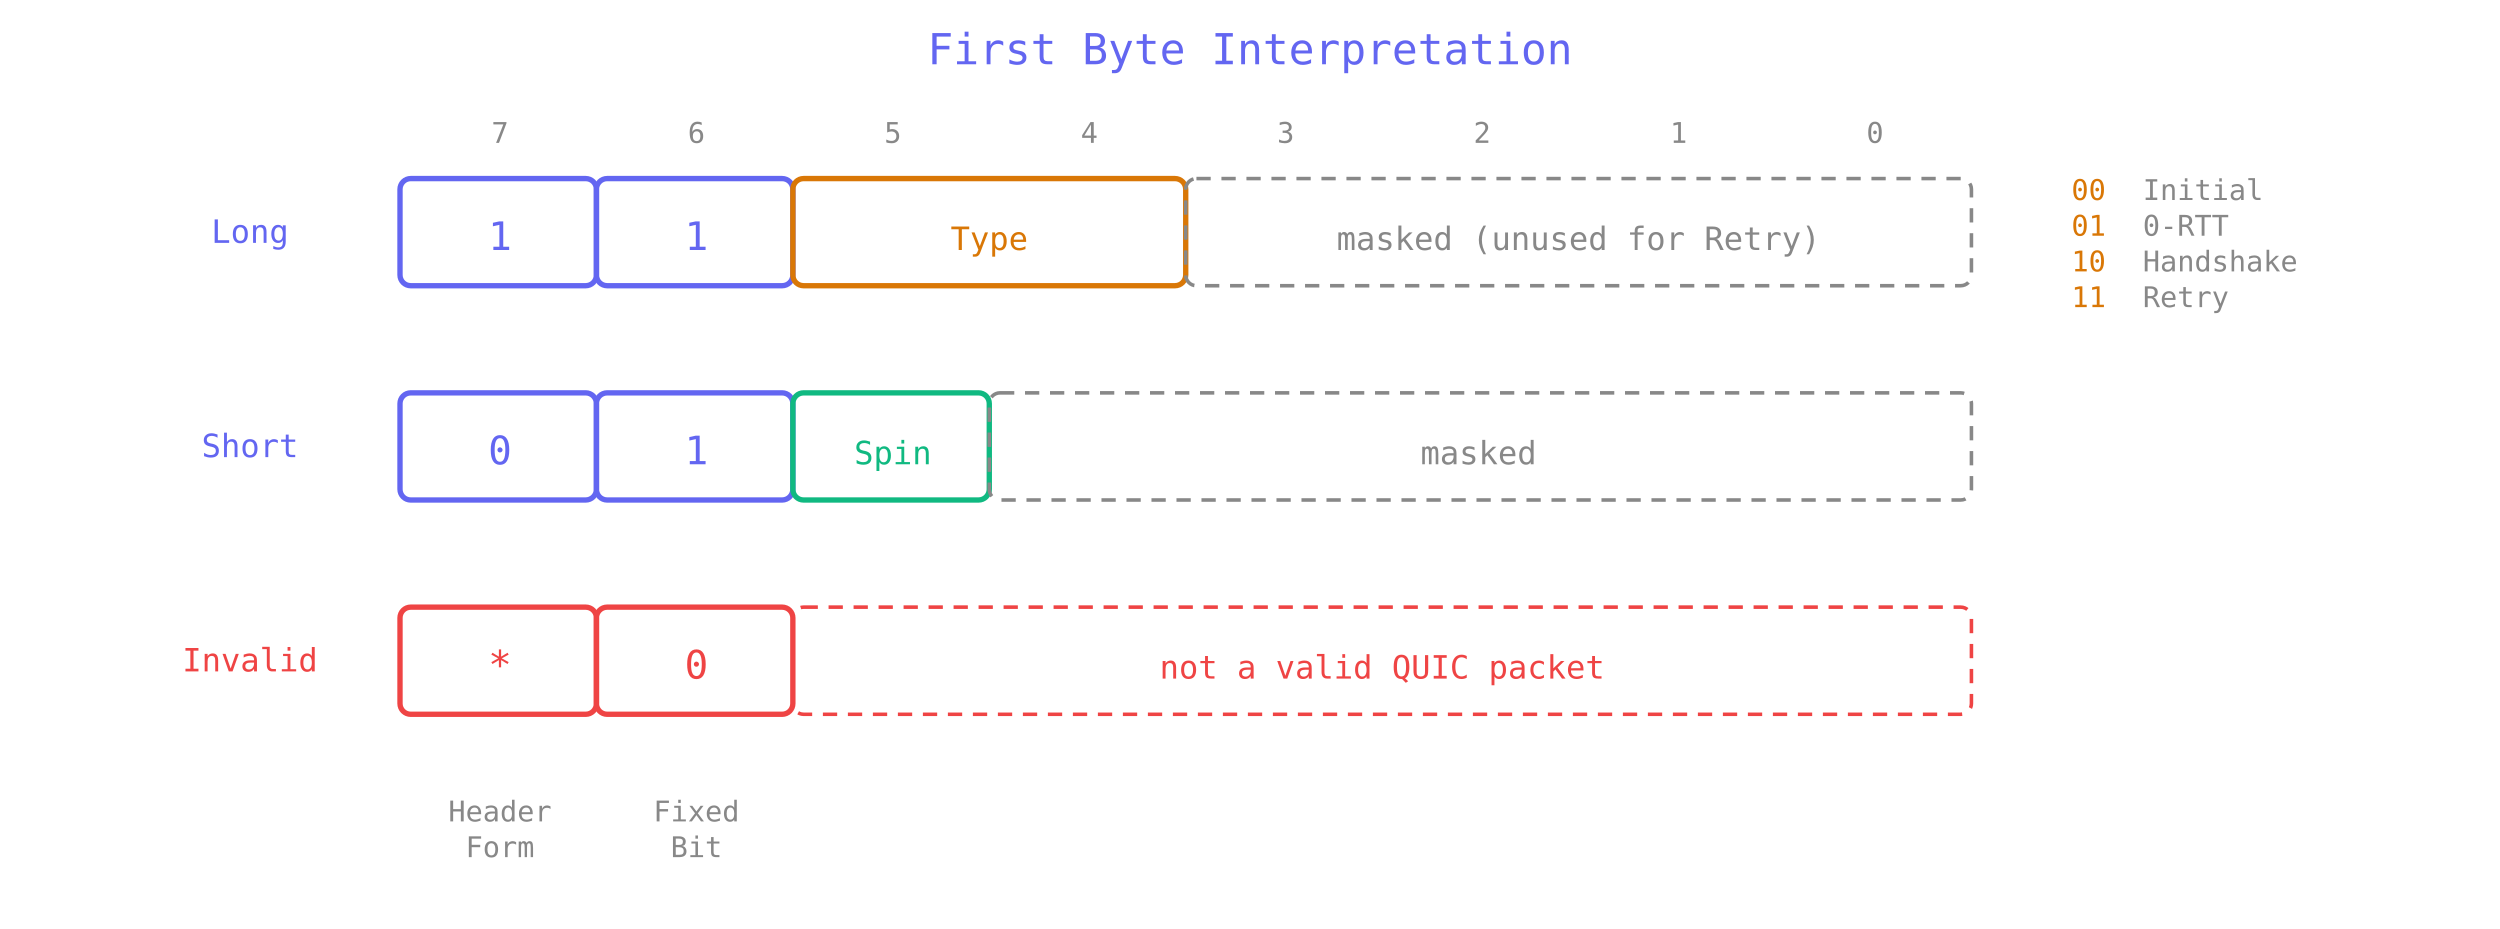
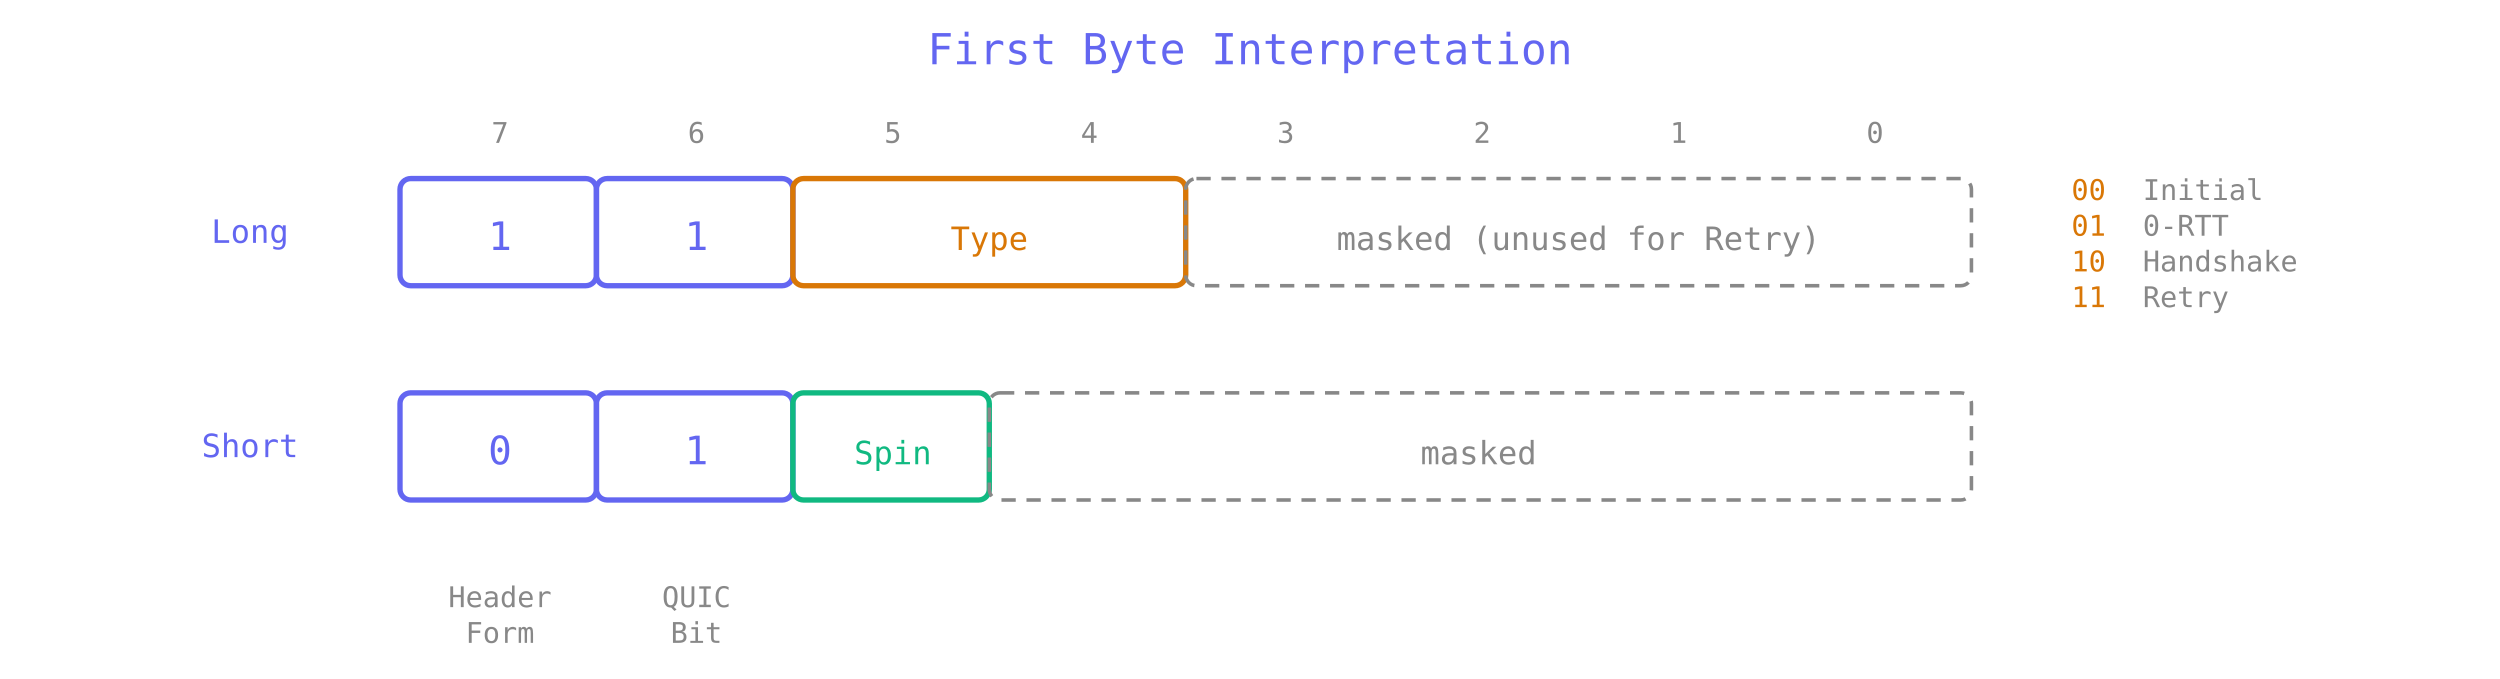
- <svg xmlns="http://www.w3.org/2000/svg" viewBox="0 0 700 260">
+ <svg xmlns="http://www.w3.org/2000/svg" viewBox="0 0 700 190">
  <text x="350" y="18" text-anchor="middle" font-family="'Space Mono', monospace" font-size="12" fill="#6366f1">First Byte Interpretation</text>
  <text x="140" y="40" text-anchor="middle" font-family="'Space Mono', monospace" font-size="8" fill="#888">7</text>
  <text x="195" y="40" text-anchor="middle" font-family="'Space Mono', monospace" font-size="8" fill="#888">6</text>
  <text x="250" y="40" text-anchor="middle" font-family="'Space Mono', monospace" font-size="8" fill="#888">5</text>
  <text x="305" y="40" text-anchor="middle" font-family="'Space Mono', monospace" font-size="8" fill="#888">4</text>
  <text x="360" y="40" text-anchor="middle" font-family="'Space Mono', monospace" font-size="8" fill="#888">3</text>
  <text x="415" y="40" text-anchor="middle" font-family="'Space Mono', monospace" font-size="8" fill="#888">2</text>
  <text x="470" y="40" text-anchor="middle" font-family="'Space Mono', monospace" font-size="8" fill="#888">1</text>
  <text x="525" y="40" text-anchor="middle" font-family="'Space Mono', monospace" font-size="8" fill="#888">0</text>
  <text x="70" y="68" text-anchor="middle" font-family="'Space Mono', monospace" font-size="9" fill="#6366f1">Long</text>
  <rect x="112" y="50" width="55" height="30" rx="3" fill="none" stroke="#6366f1" stroke-width="1.5" />
  <text x="140" y="70" text-anchor="middle" font-family="'Space Mono', monospace" font-size="11" fill="#6366f1">1</text>
  <rect x="167" y="50" width="55" height="30" rx="3" fill="none" stroke="#6366f1" stroke-width="1.5" />
  <text x="195" y="70" text-anchor="middle" font-family="'Space Mono', monospace" font-size="11" fill="#6366f1">1</text>
  <rect x="222" y="50" width="110" height="30" rx="3" fill="none" stroke="#d97706" stroke-width="1.5" />
  <text x="277" y="70" text-anchor="middle" font-family="'Space Mono', monospace" font-size="9" fill="#d97706">Type</text>
  <rect x="332" y="50" width="220" height="30" rx="3" fill="none" stroke="#888" stroke-width="1" stroke-dasharray="4 3" />
  <text x="442" y="70" text-anchor="middle" font-family="'Space Mono', monospace" font-size="9" fill="#888">masked (unused for Retry)</text>
  <text x="580" y="56" font-family="'Space Mono', monospace" font-size="8" fill="#d97706">00</text>
  <text x="600" y="56" font-family="'Space Mono', monospace" font-size="8" fill="#888">Initial</text>
  <text x="580" y="66" font-family="'Space Mono', monospace" font-size="8" fill="#d97706">01</text>
  <text x="600" y="66" font-family="'Space Mono', monospace" font-size="8" fill="#888">0-RTT</text>
  <text x="580" y="76" font-family="'Space Mono', monospace" font-size="8" fill="#d97706">10</text>
  <text x="600" y="76" font-family="'Space Mono', monospace" font-size="8" fill="#888">Handshake</text>
  <text x="580" y="86" font-family="'Space Mono', monospace" font-size="8" fill="#d97706">11</text>
  <text x="600" y="86" font-family="'Space Mono', monospace" font-size="8" fill="#888">Retry</text>
  <text x="70" y="128" text-anchor="middle" font-family="'Space Mono', monospace" font-size="9" fill="#6366f1">Short</text>
  <rect x="112" y="110" width="55" height="30" rx="3" fill="none" stroke="#6366f1" stroke-width="1.5" />
  <text x="140" y="130" text-anchor="middle" font-family="'Space Mono', monospace" font-size="11" fill="#6366f1">0</text>
  <rect x="167" y="110" width="55" height="30" rx="3" fill="none" stroke="#6366f1" stroke-width="1.5" />
  <text x="195" y="130" text-anchor="middle" font-family="'Space Mono', monospace" font-size="11" fill="#6366f1">1</text>
  <rect x="222" y="110" width="55" height="30" rx="3" fill="none" stroke="#10b981" stroke-width="1.5" />
  <text x="250" y="130" text-anchor="middle" font-family="'Space Mono', monospace" font-size="9" fill="#10b981">Spin</text>
  <rect x="277" y="110" width="275" height="30" rx="3" fill="none" stroke="#888" stroke-width="1" stroke-dasharray="4 3" />
  <text x="414" y="130" text-anchor="middle" font-family="'Space Mono', monospace" font-size="9" fill="#888">masked</text>
-   <text x="70" y="188" text-anchor="middle" font-family="'Space Mono', monospace" font-size="9" fill="#ef4444">Invalid</text>
-   <rect x="112" y="170" width="55" height="30" rx="3" fill="none" stroke="#ef4444" stroke-width="1.5" />
-   <text x="140" y="190" text-anchor="middle" font-family="'Space Mono', monospace" font-size="11" fill="#ef4444">*</text>
-   <rect x="167" y="170" width="55" height="30" rx="3" fill="none" stroke="#ef4444" stroke-width="1.5" />
-   <text x="195" y="190" text-anchor="middle" font-family="'Space Mono', monospace" font-size="11" fill="#ef4444">0</text>
-   <rect x="222" y="170" width="330" height="30" rx="3" fill="none" stroke="#ef4444" stroke-width="1" stroke-dasharray="4 3" />
-   <text x="387" y="190" text-anchor="middle" font-family="'Space Mono', monospace" font-size="9" fill="#ef4444">not a valid QUIC packet</text>
-   <text x="140" y="230" text-anchor="middle" font-family="'Space Mono', monospace" font-size="8" fill="#888">Header</text>
-   <text x="140" y="240" text-anchor="middle" font-family="'Space Mono', monospace" font-size="8" fill="#888">Form</text>
-   <text x="195" y="230" text-anchor="middle" font-family="'Space Mono', monospace" font-size="8" fill="#888">Fixed</text>
-   <text x="195" y="240" text-anchor="middle" font-family="'Space Mono', monospace" font-size="8" fill="#888">Bit</text>
+   <text x="140" y="170" text-anchor="middle" font-family="'Space Mono', monospace" font-size="8" fill="#888">Header</text>
+   <text x="140" y="180" text-anchor="middle" font-family="'Space Mono', monospace" font-size="8" fill="#888">Form</text>
+   <text x="195" y="170" text-anchor="middle" font-family="'Space Mono', monospace" font-size="8" fill="#888">QUIC</text>
+   <text x="195" y="180" text-anchor="middle" font-family="'Space Mono', monospace" font-size="8" fill="#888">Bit</text>
</svg>
